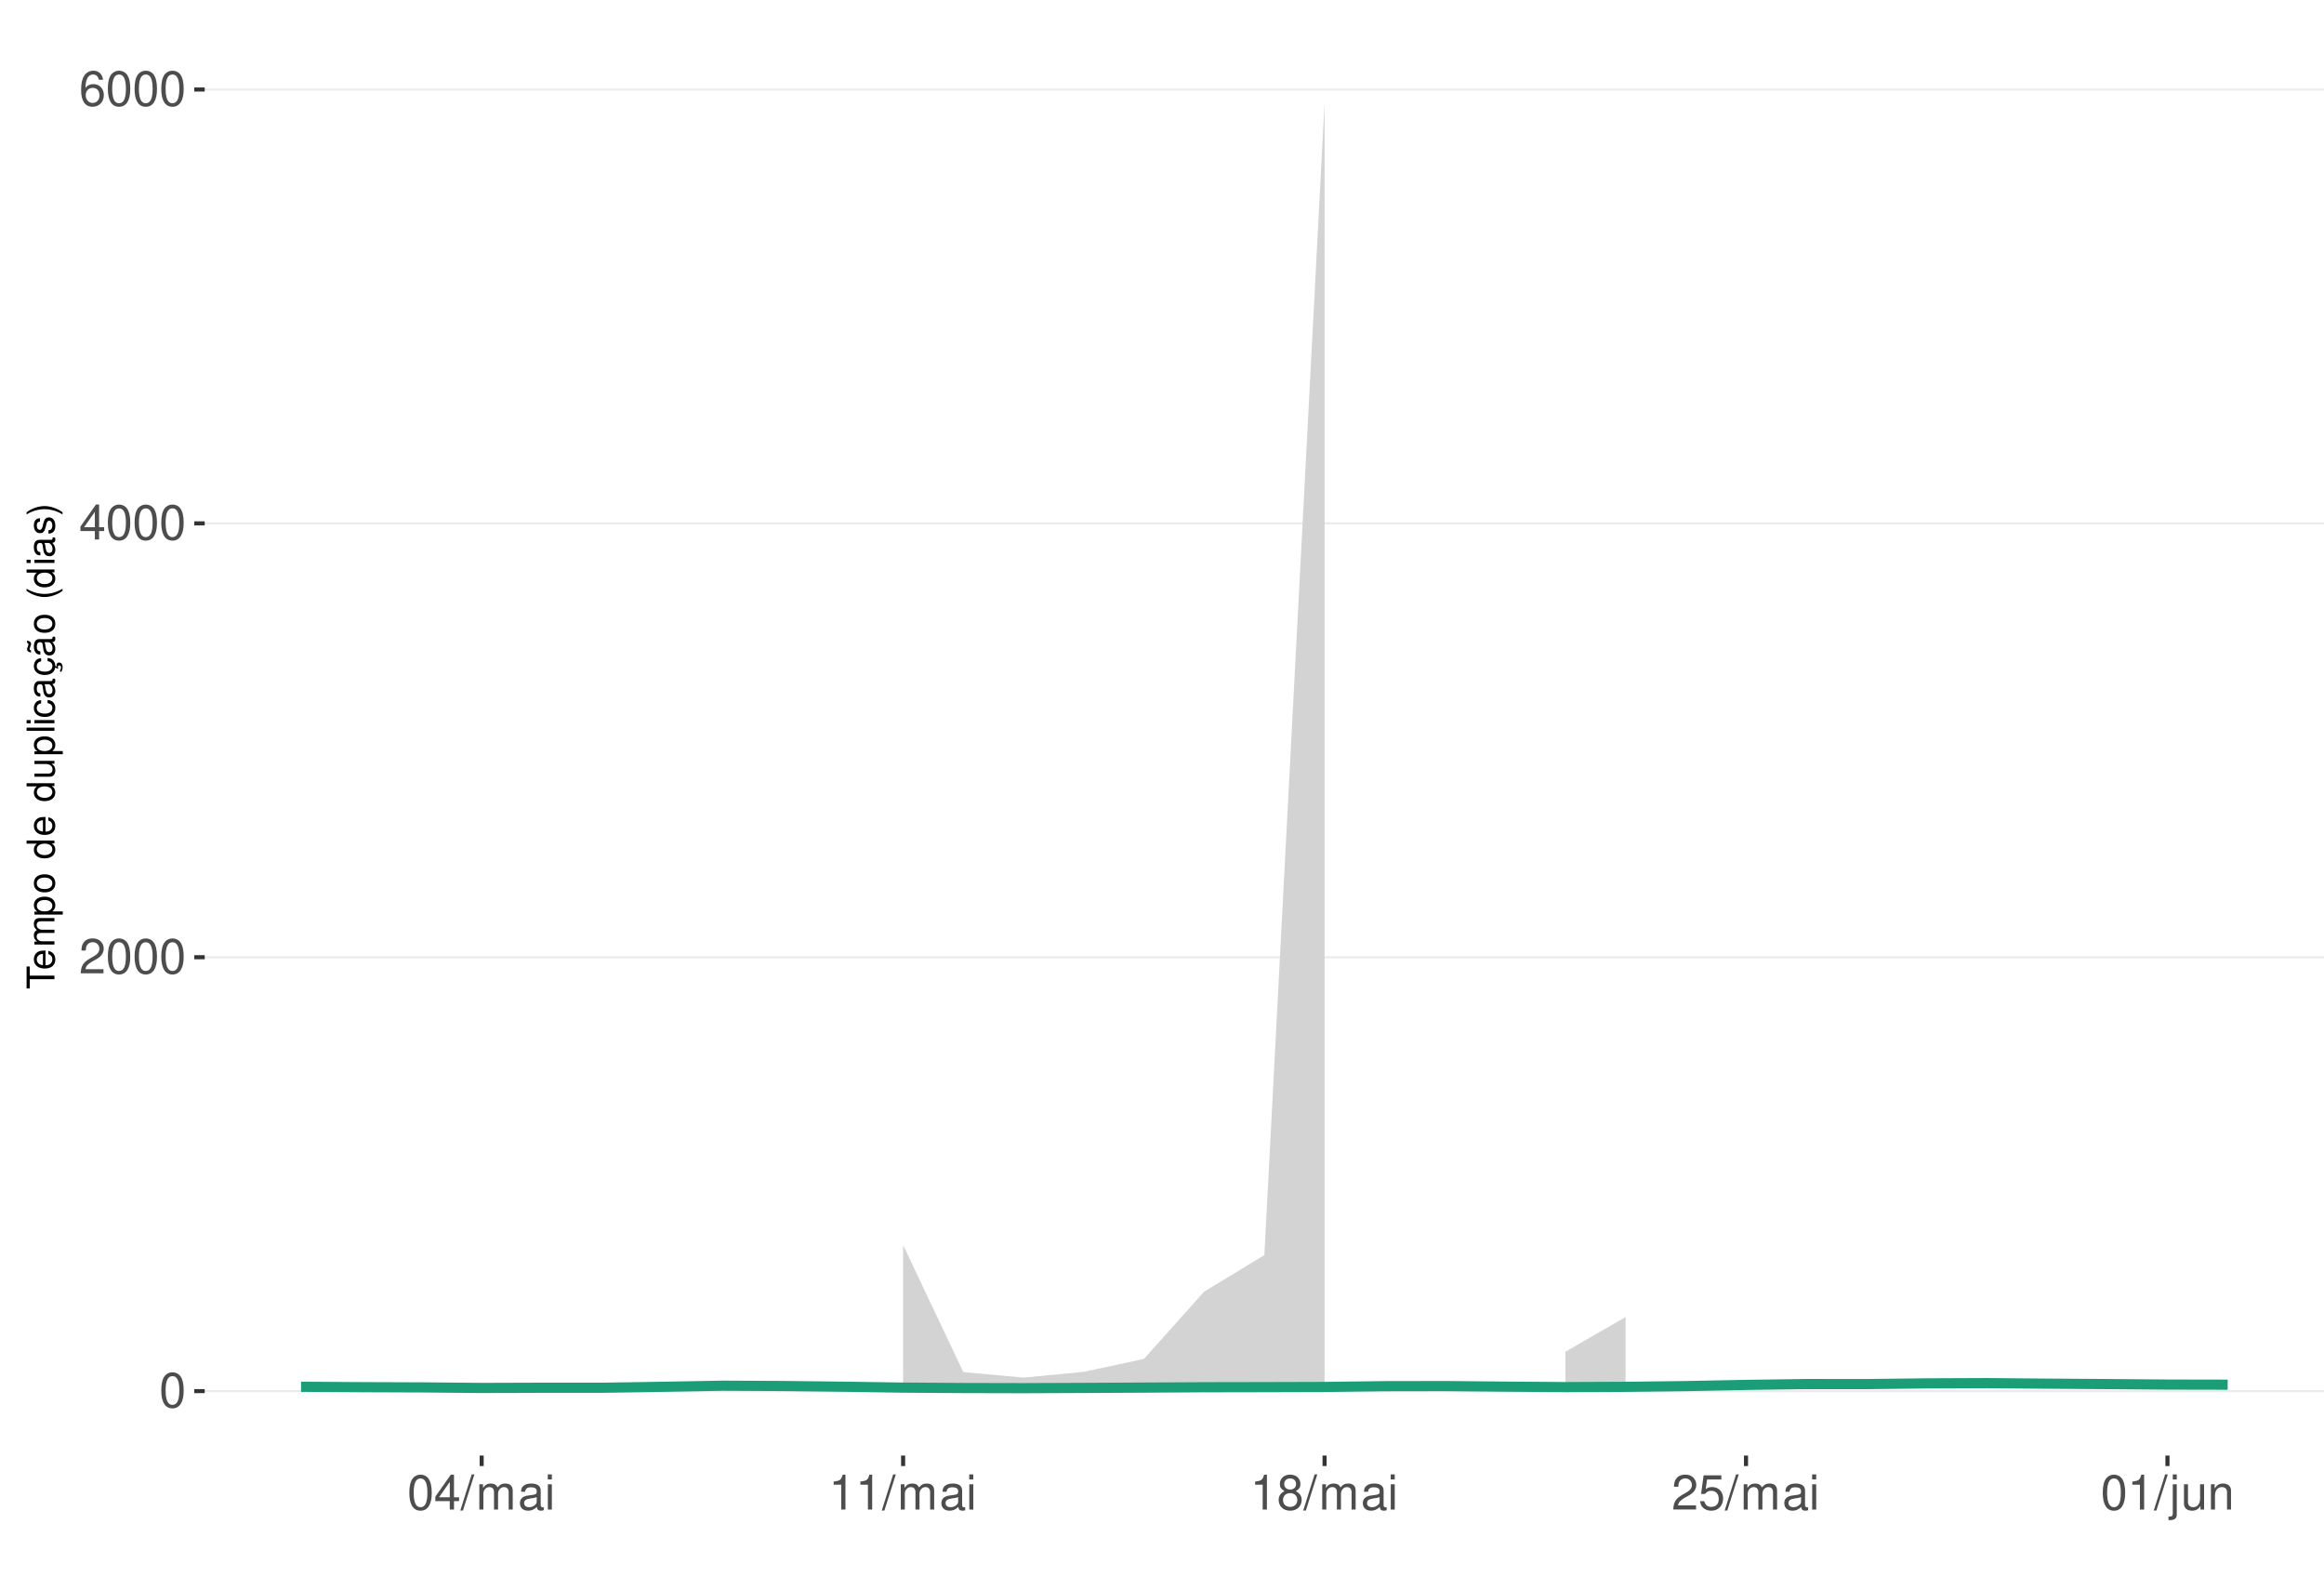
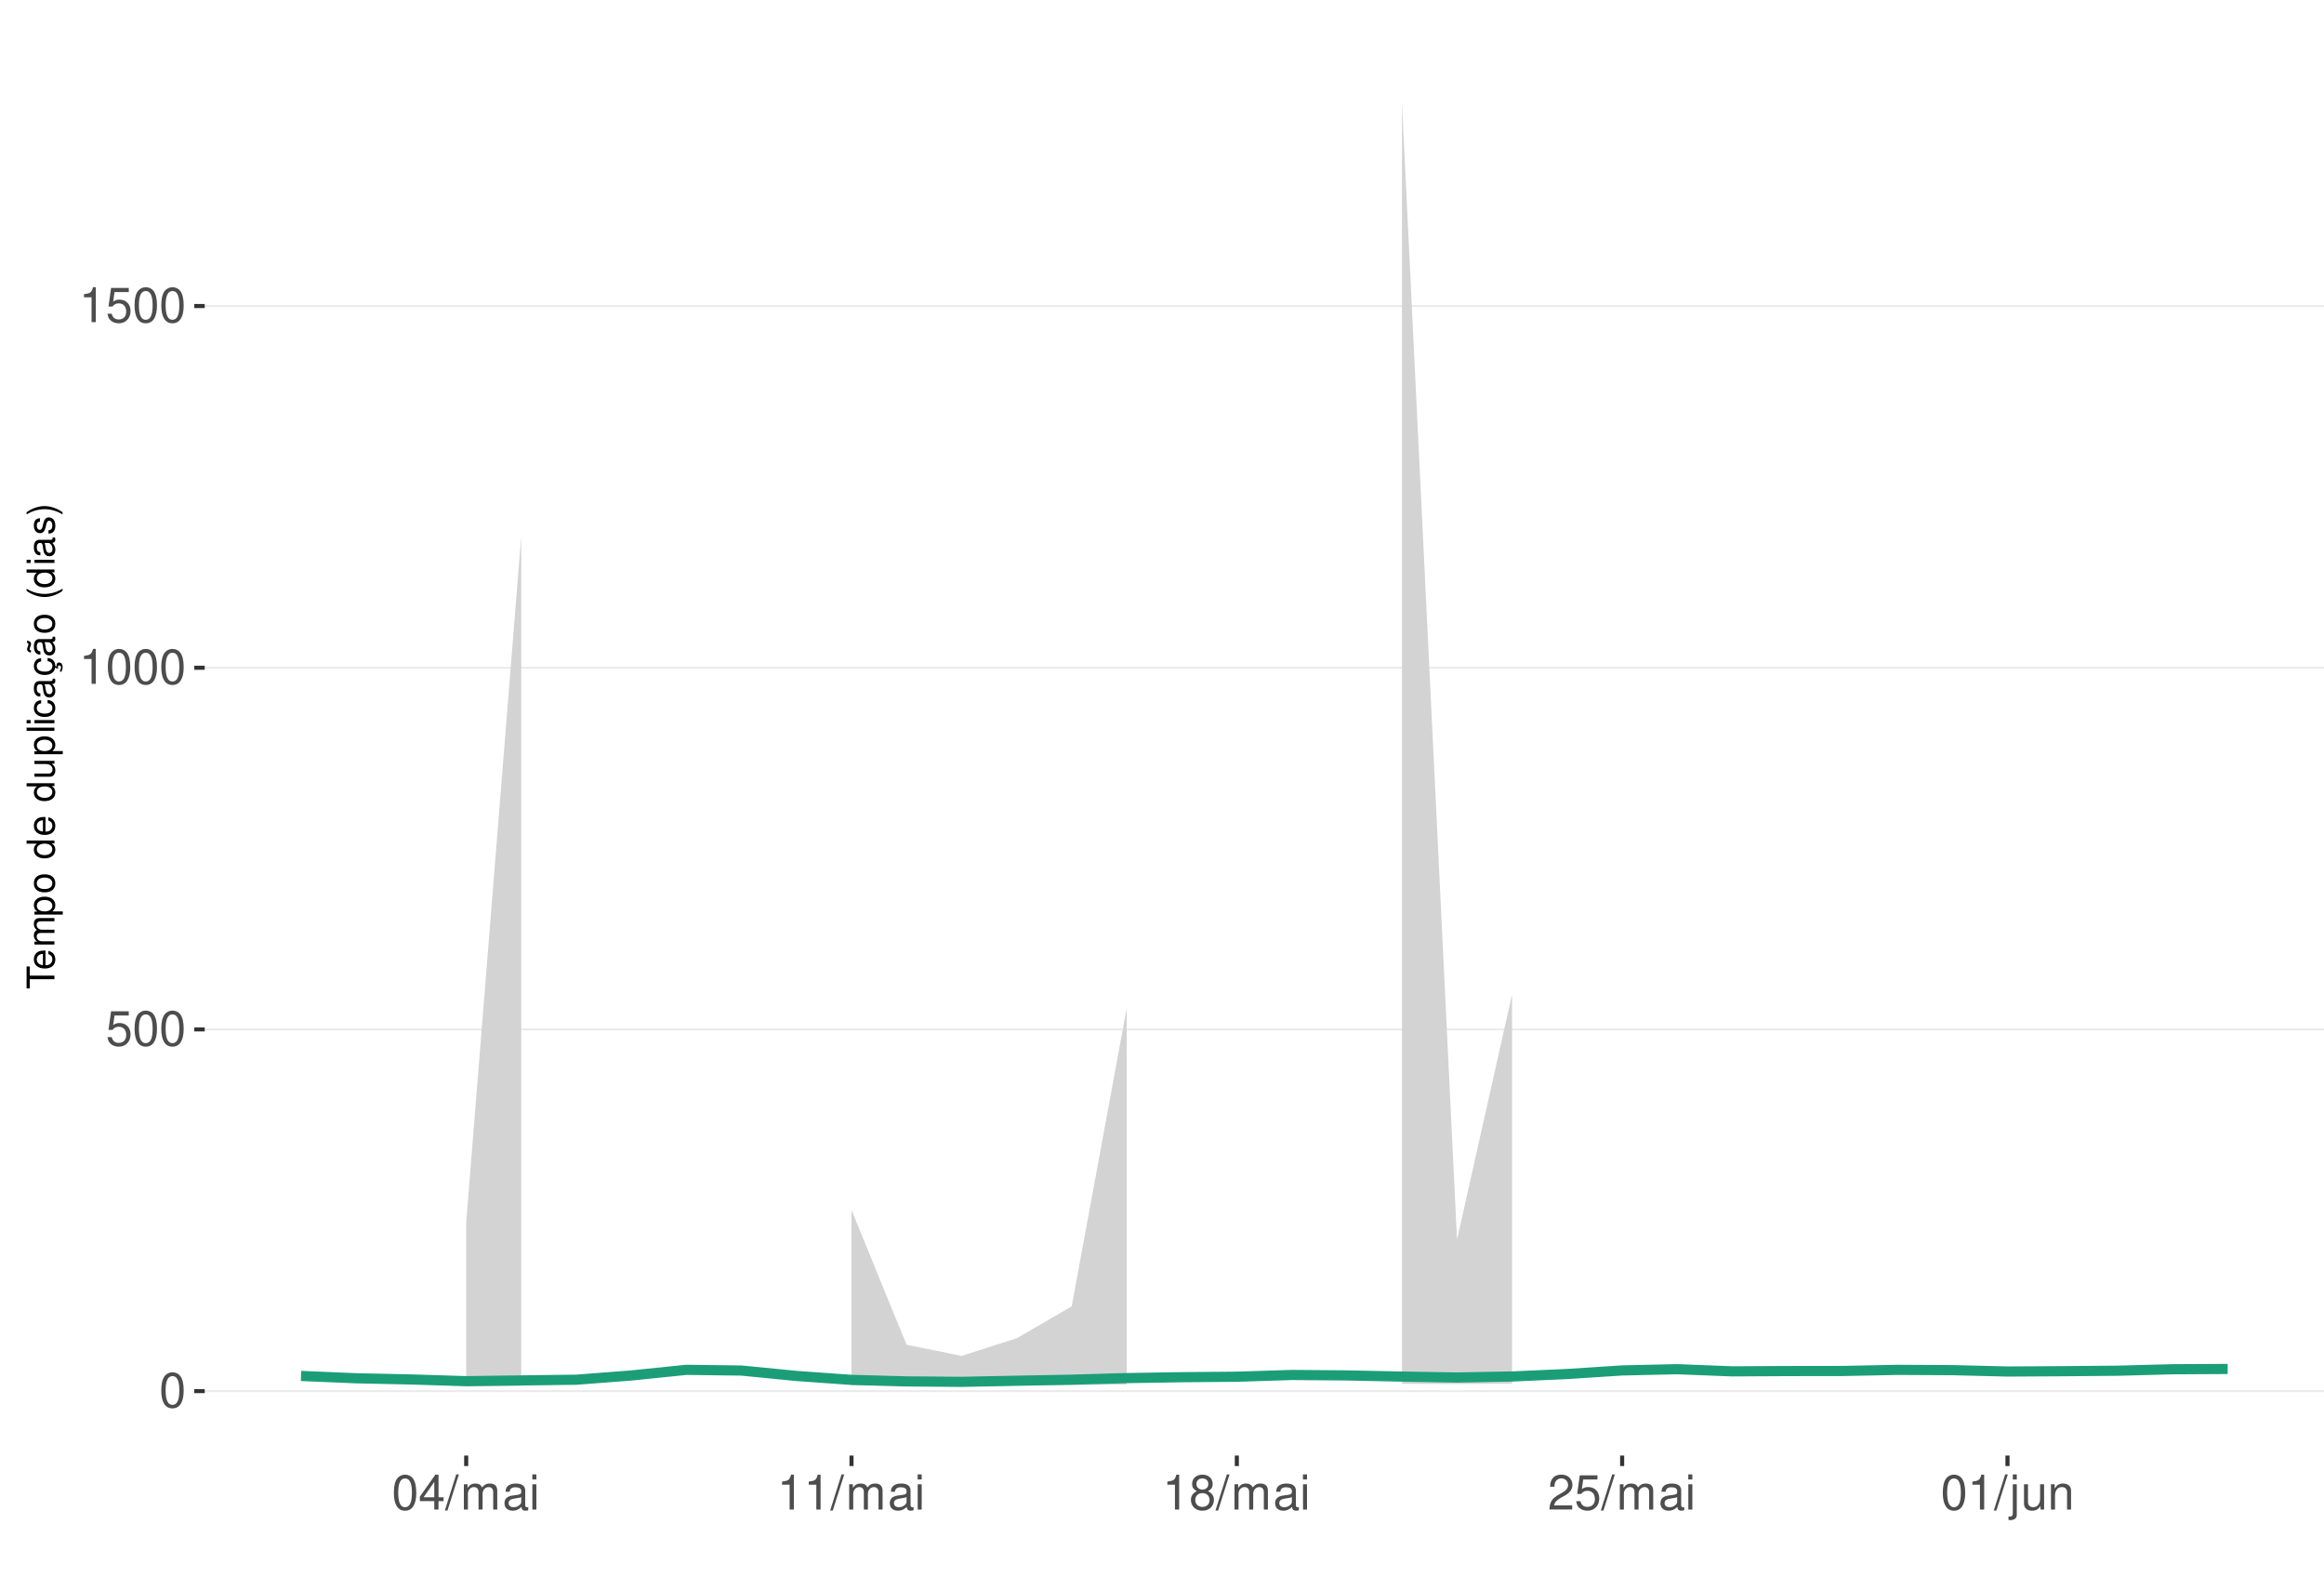
<svg xmlns="http://www.w3.org/2000/svg" xmlns:xlink="http://www.w3.org/1999/xlink" width="609pt" height="413pt" viewBox="0 0 609 413" version="1.1">
  <defs>
    <g>
      <symbol overflow="visible" id="glyph0-0">
        <path style="stroke:none;" d="" />
      </symbol>
      <symbol overflow="visible" id="glyph0-1">
        <path style="stroke:none;" d="M 3.484 -9.156 C 2.641 -9.156 1.891 -8.766 1.422 -8.156 C 0.828 -7.344 0.547 -6.125 0.547 -4.422 C 0.547 -1.344 1.562 0.297 3.484 0.297 C 5.375 0.297 6.422 -1.344 6.422 -4.359 C 6.422 -6.125 6.141 -7.312 5.547 -8.156 C 5.078 -8.781 4.328 -9.156 3.484 -9.156 Z M 3.484 -8.156 C 4.688 -8.156 5.281 -6.938 5.281 -4.453 C 5.281 -1.844 4.703 -0.625 3.453 -0.625 C 2.281 -0.625 1.688 -1.891 1.688 -4.422 C 1.688 -6.938 2.281 -8.156 3.484 -8.156 Z M 3.484 -8.156 " />
      </symbol>
      <symbol overflow="visible" id="glyph0-2">
-         <path style="stroke:none;" d="M 6.406 -1.094 L 1.688 -1.094 C 1.797 -1.859 2.203 -2.344 3.297 -3.016 L 4.562 -3.719 C 5.828 -4.422 6.469 -5.359 6.469 -6.484 C 6.469 -7.234 6.156 -7.953 5.625 -8.438 C 5.094 -8.922 4.438 -9.156 3.594 -9.156 C 2.453 -9.156 1.609 -8.75 1.109 -7.953 C 0.797 -7.484 0.656 -6.906 0.625 -5.984 L 1.75 -5.984 C 1.781 -6.609 1.859 -6.969 2.016 -7.281 C 2.297 -7.828 2.891 -8.172 3.562 -8.172 C 4.562 -8.172 5.328 -7.438 5.328 -6.453 C 5.328 -5.719 4.906 -5.094 4.109 -4.625 L 2.953 -3.953 C 1.078 -2.875 0.531 -2.016 0.438 -0.016 L 6.406 -0.016 Z M 6.406 -1.094 " />
+         <path style="stroke:none;" d="M 6.031 -8.969 L 1.391 -8.969 L 0.719 -4.094 L 1.75 -4.094 C 2.266 -4.703 2.703 -4.922 3.406 -4.922 C 4.609 -4.922 5.359 -4.094 5.359 -2.766 C 5.359 -1.484 4.609 -0.703 3.391 -0.703 C 2.422 -0.703 1.828 -1.188 1.562 -2.203 L 0.438 -2.203 C 0.594 -1.469 0.719 -1.109 0.984 -0.781 C 1.5 -0.094 2.406 0.297 3.422 0.297 C 5.234 0.297 6.5 -1.031 6.5 -2.922 C 6.5 -4.703 5.312 -5.906 3.594 -5.906 C 2.969 -5.906 2.453 -5.75 1.938 -5.359 L 2.297 -7.875 L 6.031 -7.875 Z M 6.031 -8.969 " />
      </symbol>
      <symbol overflow="visible" id="glyph0-3">
+         <path style="stroke:none;" d="M 3.281 -6.516 L 3.281 0 L 4.391 0 L 4.391 -9.156 L 3.656 -9.156 C 3.266 -7.75 3.016 -7.562 1.297 -7.328 L 1.297 -6.516 Z M 3.281 -6.516 " />
+       </symbol>
+       <symbol overflow="visible" id="glyph0-4">
        <path style="stroke:none;" d="M 4.141 -2.219 L 4.141 0 L 5.25 0 L 5.25 -2.219 L 6.578 -2.219 L 6.578 -3.219 L 5.25 -3.219 L 5.25 -9.156 L 4.422 -9.156 L 0.359 -3.391 L 0.359 -2.219 Z M 4.141 -3.219 L 1.328 -3.219 L 4.141 -7.25 Z M 4.141 -3.219 " />
-       </symbol>
-       <symbol overflow="visible" id="glyph0-4">
-         <path style="stroke:none;" d="M 6.297 -6.766 C 6.094 -8.266 5.125 -9.156 3.766 -9.156 C 2.766 -9.156 1.891 -8.672 1.359 -7.844 C 0.781 -6.953 0.547 -5.828 0.547 -4.172 C 0.547 -2.625 0.766 -1.656 1.297 -0.844 C 1.781 -0.094 2.562 0.297 3.562 0.297 C 5.266 0.297 6.5 -0.984 6.5 -2.766 C 6.5 -4.453 5.359 -5.641 3.75 -5.641 C 2.859 -5.641 2.172 -5.312 1.688 -4.641 C 1.703 -6.906 2.406 -8.156 3.688 -8.156 C 4.469 -8.156 5.016 -7.656 5.188 -6.766 Z M 3.609 -4.656 C 4.688 -4.656 5.359 -3.891 5.359 -2.688 C 5.359 -1.531 4.594 -0.703 3.562 -0.703 C 2.531 -0.703 1.75 -1.562 1.75 -2.734 C 1.75 -3.875 2.5 -4.656 3.609 -4.656 Z M 3.609 -4.656 " />
      </symbol>
      <symbol overflow="visible" id="glyph0-5">
        <path style="stroke:none;" d="M 2.891 -9.219 L -0.094 0.25 L 0.594 0.25 L 3.594 -9.219 Z M 2.891 -9.219 " />
      </symbol>
      <symbol overflow="visible" id="glyph0-6">
        <path style="stroke:none;" d="M 0.891 -6.625 L 0.891 0 L 1.953 0 L 1.953 -4.156 C 1.953 -5.125 2.641 -5.891 3.5 -5.891 C 4.297 -5.891 4.734 -5.422 4.734 -4.562 L 4.734 0 L 5.797 0 L 5.797 -4.156 C 5.797 -5.125 6.5 -5.891 7.359 -5.891 C 8.125 -5.891 8.578 -5.406 8.578 -4.562 L 8.578 0 L 9.641 0 L 9.641 -4.969 C 9.641 -6.156 8.953 -6.828 7.719 -6.828 C 6.828 -6.828 6.297 -6.562 5.688 -5.812 C 5.297 -6.516 4.766 -6.828 3.891 -6.828 C 3.016 -6.828 2.422 -6.5 1.859 -5.688 L 1.859 -6.625 Z M 0.891 -6.625 " />
      </symbol>
      <symbol overflow="visible" id="glyph0-7">
        <path style="stroke:none;" d="M 6.766 -0.625 C 6.656 -0.594 6.609 -0.594 6.547 -0.594 C 6.172 -0.594 5.969 -0.781 5.969 -1.109 L 5.969 -5.016 C 5.969 -6.188 5.109 -6.828 3.484 -6.828 C 2.5 -6.828 1.734 -6.547 1.281 -6.047 C 0.969 -5.703 0.844 -5.328 0.828 -4.672 L 1.891 -4.672 C 1.969 -5.484 2.453 -5.844 3.438 -5.844 C 4.406 -5.844 4.922 -5.5 4.922 -4.859 L 4.922 -4.578 C 4.906 -4.125 4.688 -3.969 3.828 -3.844 C 2.328 -3.656 2.094 -3.609 1.703 -3.438 C 0.922 -3.109 0.531 -2.531 0.531 -1.672 C 0.531 -0.469 1.359 0.297 2.703 0.297 C 3.547 0.297 4.219 0 4.969 -0.688 C 5.031 0 5.359 0.297 6.047 0.297 C 6.281 0.297 6.422 0.266 6.766 0.172 Z M 4.922 -2.094 C 4.922 -1.734 4.828 -1.516 4.5 -1.234 C 4.078 -0.828 3.562 -0.625 2.938 -0.625 C 2.109 -0.625 1.625 -1.031 1.625 -1.703 C 1.625 -2.391 2.094 -2.75 3.234 -2.906 C 4.359 -3.062 4.562 -3.109 4.922 -3.281 Z M 4.922 -2.094 " />
      </symbol>
      <symbol overflow="visible" id="glyph0-8">
        <path style="stroke:none;" d="M 1.891 -6.625 L 0.844 -6.625 L 0.844 0 L 1.891 0 Z M 1.891 -9.219 L 0.828 -9.219 L 0.828 -7.891 L 1.891 -7.891 Z M 1.891 -9.219 " />
      </symbol>
      <symbol overflow="visible" id="glyph0-9">
-         <path style="stroke:none;" d="M 3.281 -6.516 L 3.281 0 L 4.391 0 L 4.391 -9.156 L 3.656 -9.156 C 3.266 -7.75 3.016 -7.562 1.297 -7.328 L 1.297 -6.516 Z M 3.281 -6.516 " />
+         <path style="stroke:none;" d="M 4.953 -4.828 C 5.891 -5.391 6.172 -5.844 6.172 -6.703 C 6.172 -8.156 5.078 -9.156 3.484 -9.156 C 1.891 -9.156 0.781 -8.156 0.781 -6.719 C 0.781 -5.844 1.078 -5.406 2 -4.828 C 0.969 -4.297 0.469 -3.562 0.469 -2.547 C 0.469 -0.875 1.703 0.297 3.484 0.297 C 5.25 0.297 6.5 -0.875 6.5 -2.547 C 6.5 -3.562 5.984 -4.297 4.953 -4.828 Z M 3.484 -8.156 C 4.422 -8.156 5.031 -7.594 5.031 -6.688 C 5.031 -5.828 4.422 -5.25 3.484 -5.25 C 2.531 -5.25 1.922 -5.828 1.922 -6.703 C 1.922 -7.594 2.531 -8.156 3.484 -8.156 Z M 3.484 -4.312 C 4.594 -4.312 5.359 -3.578 5.359 -2.516 C 5.359 -1.422 4.609 -0.703 3.453 -0.703 C 2.359 -0.703 1.609 -1.438 1.609 -2.5 C 1.609 -3.594 2.359 -4.312 3.484 -4.312 Z M 3.484 -4.312 " />
      </symbol>
      <symbol overflow="visible" id="glyph0-10">
-         <path style="stroke:none;" d="M 4.953 -4.828 C 5.891 -5.391 6.172 -5.844 6.172 -6.703 C 6.172 -8.156 5.078 -9.156 3.484 -9.156 C 1.891 -9.156 0.781 -8.156 0.781 -6.719 C 0.781 -5.844 1.078 -5.406 2 -4.828 C 0.969 -4.297 0.469 -3.562 0.469 -2.547 C 0.469 -0.875 1.703 0.297 3.484 0.297 C 5.25 0.297 6.5 -0.875 6.5 -2.547 C 6.5 -3.562 5.984 -4.297 4.953 -4.828 Z M 3.484 -8.156 C 4.422 -8.156 5.031 -7.594 5.031 -6.688 C 5.031 -5.828 4.422 -5.25 3.484 -5.25 C 2.531 -5.25 1.922 -5.828 1.922 -6.703 C 1.922 -7.594 2.531 -8.156 3.484 -8.156 Z M 3.484 -4.312 C 4.594 -4.312 5.359 -3.578 5.359 -2.516 C 5.359 -1.422 4.609 -0.703 3.453 -0.703 C 2.359 -0.703 1.609 -1.438 1.609 -2.5 C 1.609 -3.594 2.359 -4.312 3.484 -4.312 Z M 3.484 -4.312 " />
+         <path style="stroke:none;" d="M 6.406 -1.094 L 1.688 -1.094 C 1.797 -1.859 2.203 -2.344 3.297 -3.016 L 4.562 -3.719 C 5.828 -4.422 6.469 -5.359 6.469 -6.484 C 6.469 -7.234 6.156 -7.953 5.625 -8.438 C 5.094 -8.922 4.438 -9.156 3.594 -9.156 C 2.453 -9.156 1.609 -8.75 1.109 -7.953 C 0.797 -7.484 0.656 -6.906 0.625 -5.984 L 1.75 -5.984 C 1.781 -6.609 1.859 -6.969 2.016 -7.281 C 2.297 -7.828 2.891 -8.172 3.562 -8.172 C 4.562 -8.172 5.328 -7.438 5.328 -6.453 C 5.328 -5.719 4.906 -5.094 4.109 -4.625 L 2.953 -3.953 C 1.078 -2.875 0.531 -2.016 0.438 -0.016 L 6.406 -0.016 Z M 6.406 -1.094 " />
      </symbol>
      <symbol overflow="visible" id="glyph0-11">
-         <path style="stroke:none;" d="M 6.031 -8.969 L 1.391 -8.969 L 0.719 -4.094 L 1.75 -4.094 C 2.266 -4.703 2.703 -4.922 3.406 -4.922 C 4.609 -4.922 5.359 -4.094 5.359 -2.766 C 5.359 -1.484 4.609 -0.703 3.391 -0.703 C 2.422 -0.703 1.828 -1.188 1.562 -2.203 L 0.438 -2.203 C 0.594 -1.469 0.719 -1.109 0.984 -0.781 C 1.5 -0.094 2.406 0.297 3.422 0.297 C 5.234 0.297 6.5 -1.031 6.5 -2.922 C 6.5 -4.703 5.312 -5.906 3.594 -5.906 C 2.969 -5.906 2.453 -5.75 1.938 -5.359 L 2.297 -7.875 L 6.031 -7.875 Z M 6.031 -8.969 " />
+         <path style="stroke:none;" d="M 0.891 -6.625 L 0.891 0.969 C 0.891 1.625 0.688 1.828 0.031 1.828 C -0.047 1.828 -0.094 1.828 -0.234 1.828 L -0.234 2.719 C -0.094 2.75 -0.031 2.766 0.125 2.766 C 1.312 2.766 1.938 2.297 1.938 1.375 L 1.938 -6.625 Z M 1.938 -9.219 L 0.891 -9.219 L 0.891 -7.891 L 1.938 -7.891 Z M 1.938 -9.219 " />
      </symbol>
      <symbol overflow="visible" id="glyph0-12">
-         <path style="stroke:none;" d="M 0.891 -6.625 L 0.891 0.969 C 0.891 1.625 0.688 1.828 0.031 1.828 C -0.047 1.828 -0.094 1.828 -0.234 1.828 L -0.234 2.719 C -0.094 2.75 -0.031 2.766 0.125 2.766 C 1.312 2.766 1.938 2.297 1.938 1.375 L 1.938 -6.625 Z M 1.938 -9.219 L 0.891 -9.219 L 0.891 -7.891 L 1.938 -7.891 Z M 1.938 -9.219 " />
+         <path style="stroke:none;" d="M 6.094 0 L 6.094 -6.625 L 5.047 -6.625 L 5.047 -2.875 C 5.047 -1.516 4.344 -0.625 3.234 -0.625 C 2.406 -0.625 1.875 -1.141 1.875 -1.938 L 1.875 -6.625 L 0.828 -6.625 L 0.828 -1.516 C 0.828 -0.422 1.641 0.297 2.938 0.297 C 3.906 0.297 4.531 -0.047 5.156 -0.922 L 5.156 0 Z M 6.094 0 " />
      </symbol>
      <symbol overflow="visible" id="glyph0-13">
-         <path style="stroke:none;" d="M 6.094 0 L 6.094 -6.625 L 5.047 -6.625 L 5.047 -2.875 C 5.047 -1.516 4.344 -0.625 3.234 -0.625 C 2.406 -0.625 1.875 -1.141 1.875 -1.938 L 1.875 -6.625 L 0.828 -6.625 L 0.828 -1.516 C 0.828 -0.422 1.641 0.297 2.938 0.297 C 3.906 0.297 4.531 -0.047 5.156 -0.922 L 5.156 0 Z M 6.094 0 " />
-       </symbol>
-       <symbol overflow="visible" id="glyph0-14">
        <path style="stroke:none;" d="M 0.891 -6.625 L 0.891 0 L 1.953 0 L 1.953 -3.656 C 1.953 -5.016 2.656 -5.891 3.75 -5.891 C 4.578 -5.891 5.109 -5.391 5.109 -4.594 L 5.109 0 L 6.156 0 L 6.156 -5.016 C 6.156 -6.109 5.344 -6.828 4.062 -6.828 C 3.078 -6.828 2.438 -6.438 1.859 -5.516 L 1.859 -6.625 Z M 0.891 -6.625 " />
      </symbol>
      <symbol overflow="visible" id="glyph1-0">
        <path style="stroke:none;" d="" />
      </symbol>
      <symbol overflow="visible" id="glyph1-1">
        <path style="stroke:none;" d="M -6.469 -3.547 L -6.469 -5.938 L -7.297 -5.938 L -7.297 -0.203 L -6.469 -0.203 L -6.469 -2.609 L 0 -2.609 L 0 -3.547 Z M -6.469 -3.547 " />
      </symbol>
      <symbol overflow="visible" id="glyph1-2">
        <path style="stroke:none;" d="M -2.344 -5.125 C -3.141 -5.125 -3.625 -5.062 -4.016 -4.922 C -4.875 -4.578 -5.391 -3.781 -5.391 -2.797 C -5.391 -1.344 -4.281 -0.406 -2.547 -0.406 C -0.812 -0.406 0.234 -1.297 0.234 -2.781 C 0.234 -3.984 -0.453 -4.812 -1.594 -5.016 L -1.594 -4.188 C -0.906 -3.953 -0.547 -3.484 -0.547 -2.812 C -0.547 -2.281 -0.781 -1.828 -1.219 -1.547 C -1.516 -1.344 -1.812 -1.281 -2.344 -1.266 Z M -3.016 -1.297 C -3.984 -1.359 -4.625 -1.953 -4.625 -2.797 C -4.625 -3.641 -3.953 -4.234 -3.016 -4.234 Z M -3.016 -1.297 " />
      </symbol>
      <symbol overflow="visible" id="glyph1-3">
        <path style="stroke:none;" d="M -5.234 -0.703 L 0 -0.703 L 0 -1.547 L -3.297 -1.547 C -4.047 -1.547 -4.656 -2.094 -4.656 -2.766 C -4.656 -3.391 -4.281 -3.734 -3.609 -3.734 L 0 -3.734 L 0 -4.578 L -3.297 -4.578 C -4.047 -4.578 -4.656 -5.125 -4.656 -5.812 C -4.656 -6.422 -4.266 -6.781 -3.609 -6.781 L 0 -6.781 L 0 -7.625 L -3.938 -7.625 C -4.875 -7.625 -5.391 -7.078 -5.391 -6.094 C -5.391 -5.406 -5.188 -4.984 -4.594 -4.484 C -5.156 -4.188 -5.391 -3.766 -5.391 -3.078 C -5.391 -2.375 -5.125 -1.906 -4.5 -1.469 L -5.234 -1.469 Z M -5.234 -0.703 " />
      </symbol>
      <symbol overflow="visible" id="glyph1-4">
        <path style="stroke:none;" d="M 2.188 -0.547 L 2.188 -1.375 L -0.547 -1.375 C -0.016 -1.812 0.234 -2.312 0.234 -2.984 C 0.234 -4.344 -0.859 -5.234 -2.531 -5.234 C -4.297 -5.234 -5.391 -4.375 -5.391 -2.984 C -5.391 -2.266 -5.062 -1.703 -4.453 -1.312 L -5.234 -1.312 L -5.234 -0.547 Z M -4.609 -2.844 C -4.609 -3.766 -3.797 -4.359 -2.547 -4.359 C -1.359 -4.359 -0.547 -3.75 -0.547 -2.844 C -0.547 -1.953 -1.344 -1.375 -2.578 -1.375 C -3.812 -1.375 -4.609 -1.953 -4.609 -2.844 Z M -4.609 -2.844 " />
      </symbol>
      <symbol overflow="visible" id="glyph1-5">
        <path style="stroke:none;" d="M -5.391 -2.719 C -5.391 -1.234 -4.344 -0.359 -2.578 -0.359 C -0.812 -0.359 0.234 -1.234 0.234 -2.734 C 0.234 -4.203 -0.812 -5.094 -2.547 -5.094 C -4.359 -5.094 -5.391 -4.234 -5.391 -2.719 Z M -4.625 -2.734 C -4.625 -3.672 -3.844 -4.234 -2.547 -4.234 C -1.312 -4.234 -0.547 -3.656 -0.547 -2.734 C -0.547 -1.797 -1.312 -1.234 -2.578 -1.234 C -3.844 -1.234 -4.625 -1.797 -4.625 -2.734 Z M -4.625 -2.734 " />
      </symbol>
      <symbol overflow="visible" id="glyph1-6">
        <path style="stroke:none;" d="" />
      </symbol>
      <symbol overflow="visible" id="glyph1-7">
        <path style="stroke:none;" d="M -7.297 -4.953 L -7.297 -4.125 L -4.578 -4.125 C -5.109 -3.766 -5.391 -3.203 -5.391 -2.516 C -5.391 -1.156 -4.297 -0.266 -2.625 -0.266 C -0.859 -0.266 0.234 -1.125 0.234 -2.547 C 0.234 -3.266 -0.047 -3.766 -0.688 -4.203 L 0 -4.203 L 0 -4.953 Z M -4.609 -2.656 C -4.609 -3.547 -3.812 -4.125 -2.562 -4.125 C -1.344 -4.125 -0.547 -3.547 -0.547 -2.656 C -0.547 -1.734 -1.359 -1.125 -2.578 -1.125 C -3.797 -1.125 -4.609 -1.734 -4.609 -2.656 Z M -4.609 -2.656 " />
      </symbol>
      <symbol overflow="visible" id="glyph1-8">
        <path style="stroke:none;" d="M 0 -4.812 L -5.234 -4.812 L -5.234 -3.984 L -2.266 -3.984 C -1.203 -3.984 -0.5 -3.438 -0.5 -2.562 C -0.5 -1.906 -0.906 -1.484 -1.531 -1.484 L -5.234 -1.484 L -5.234 -0.656 L -1.203 -0.656 C -0.328 -0.656 0.234 -1.297 0.234 -2.312 C 0.234 -3.094 -0.047 -3.578 -0.734 -4.062 L 0 -4.062 Z M 0 -4.812 " />
      </symbol>
      <symbol overflow="visible" id="glyph1-9">
        <path style="stroke:none;" d="M -7.297 -1.516 L -7.297 -0.688 L 0 -0.688 L 0 -1.516 Z M -7.297 -1.516 " />
      </symbol>
      <symbol overflow="visible" id="glyph1-10">
        <path style="stroke:none;" d="M -5.234 -1.5 L -5.234 -0.672 L 0 -0.672 L 0 -1.5 Z M -7.297 -1.5 L -7.297 -0.656 L -6.234 -0.656 L -6.234 -1.5 Z M -7.297 -1.5 " />
      </symbol>
      <symbol overflow="visible" id="glyph1-11">
        <path style="stroke:none;" d="M -3.484 -4.703 C -3.984 -4.672 -4.312 -4.562 -4.609 -4.359 C -5.094 -4 -5.391 -3.375 -5.391 -2.641 C -5.391 -1.219 -4.266 -0.312 -2.531 -0.312 C -0.844 -0.312 0.234 -1.203 0.234 -2.625 C 0.234 -3.875 -0.516 -4.672 -1.797 -4.766 L -1.797 -3.938 C -0.953 -3.797 -0.547 -3.359 -0.547 -2.656 C -0.547 -1.734 -1.297 -1.188 -2.531 -1.188 C -3.844 -1.188 -4.625 -1.719 -4.625 -2.625 C -4.625 -3.328 -4.203 -3.766 -3.484 -3.875 Z M -3.484 -4.703 " />
      </symbol>
      <symbol overflow="visible" id="glyph1-12">
        <path style="stroke:none;" d="M -0.484 -5.344 C -0.469 -5.266 -0.469 -5.219 -0.469 -5.172 C -0.469 -4.875 -0.625 -4.719 -0.875 -4.719 L -3.953 -4.719 C -4.891 -4.719 -5.391 -4.047 -5.391 -2.75 C -5.391 -1.984 -5.172 -1.375 -4.781 -1.016 C -4.516 -0.766 -4.203 -0.672 -3.688 -0.656 L -3.688 -1.484 C -4.328 -1.562 -4.625 -1.938 -4.625 -2.719 C -4.625 -3.484 -4.344 -3.891 -3.844 -3.891 L -3.625 -3.891 C -3.266 -3.875 -3.125 -3.703 -3.047 -3.016 C -2.891 -1.844 -2.844 -1.656 -2.719 -1.344 C -2.453 -0.734 -2 -0.422 -1.312 -0.422 C -0.375 -0.422 0.234 -1.078 0.234 -2.141 C 0.234 -2.797 0 -3.328 -0.547 -3.922 C 0 -3.984 0.234 -4.234 0.234 -4.781 C 0.234 -4.953 0.203 -5.062 0.141 -5.344 Z M -1.656 -3.891 C -1.375 -3.891 -1.203 -3.812 -0.969 -3.562 C -0.656 -3.219 -0.5 -2.812 -0.5 -2.312 C -0.5 -1.672 -0.812 -1.297 -1.344 -1.297 C -1.891 -1.297 -2.172 -1.656 -2.297 -2.547 C -2.422 -3.438 -2.453 -3.609 -2.594 -3.891 Z M -1.656 -3.891 " />
      </symbol>
      <symbol overflow="visible" id="glyph1-13">
        <path style="stroke:none;" d="M 0.234 -2.641 C 0.234 -3.875 -0.547 -4.703 -1.797 -4.766 L -1.797 -3.938 C -0.953 -3.797 -0.531 -3.359 -0.531 -2.656 C -0.531 -1.734 -1.281 -1.188 -2.516 -1.188 C -3.844 -1.188 -4.625 -1.719 -4.625 -2.625 C -4.625 -3.328 -4.203 -3.766 -3.484 -3.875 L -3.484 -4.703 C -3.984 -4.672 -4.312 -4.562 -4.609 -4.359 C -5.094 -4 -5.391 -3.375 -5.391 -2.641 C -5.391 -1.219 -4.266 -0.312 -2.531 -0.312 C -1.469 -0.312 -0.625 -0.672 -0.156 -1.312 C 0.047 -1.594 0.125 -1.812 0.203 -2.25 L 0.922 -1.938 L 0.984 -2.062 C 0.938 -2.188 0.906 -2.25 0.906 -2.375 C 0.906 -2.656 1.047 -2.828 1.281 -2.828 C 1.547 -2.828 1.734 -2.594 1.734 -2.297 C 1.734 -2.031 1.672 -1.844 1.438 -1.406 L 1.406 -1.312 L 1.812 -1.094 C 2.078 -1.75 2.141 -1.953 2.141 -2.344 C 2.141 -3.109 1.781 -3.578 1.203 -3.578 C 0.781 -3.578 0.547 -3.297 0.547 -2.797 C 0.547 -2.703 0.547 -2.641 0.562 -2.516 Z M 0.234 -2.641 " />
      </symbol>
      <symbol overflow="visible" id="glyph1-14">
        <path style="stroke:none;" d="M -0.484 -5.344 C -0.469 -5.266 -0.469 -5.219 -0.469 -5.172 C -0.469 -4.875 -0.625 -4.719 -0.875 -4.719 L -3.953 -4.719 C -4.891 -4.719 -5.391 -4.047 -5.391 -2.75 C -5.391 -1.984 -5.172 -1.375 -4.781 -1.016 C -4.516 -0.766 -4.203 -0.672 -3.688 -0.656 L -3.688 -1.484 C -4.328 -1.562 -4.625 -1.938 -4.625 -2.719 C -4.625 -3.484 -4.344 -3.891 -3.844 -3.891 L -3.625 -3.891 C -3.266 -3.875 -3.125 -3.703 -3.047 -3.016 C -2.891 -1.844 -2.844 -1.656 -2.719 -1.344 C -2.453 -0.734 -2 -0.422 -1.312 -0.422 C -0.375 -0.422 0.234 -1.078 0.234 -2.141 C 0.234 -2.797 0 -3.328 -0.547 -3.922 C 0 -3.984 0.234 -4.234 0.234 -4.781 C 0.234 -4.953 0.203 -5.062 0.141 -5.344 Z M -1.656 -3.891 C -1.375 -3.891 -1.203 -3.812 -0.969 -3.562 C -0.656 -3.219 -0.5 -2.812 -0.5 -2.312 C -0.5 -1.672 -0.812 -1.297 -1.344 -1.297 C -1.891 -1.297 -2.172 -1.656 -2.297 -2.547 C -2.422 -3.438 -2.453 -3.609 -2.594 -3.891 Z M -7.172 -3.75 C -6.922 -3.672 -6.812 -3.547 -6.812 -3.375 C -6.812 -3.25 -6.875 -2.984 -6.984 -2.734 C -7.156 -2.312 -7.172 -2.25 -7.172 -2.047 C -7.172 -1.594 -6.797 -1.297 -6.141 -1.188 L -6.141 -1.766 C -6.375 -1.812 -6.5 -1.938 -6.5 -2.094 C -6.5 -2.203 -6.469 -2.344 -6.375 -2.578 C -6.156 -3.156 -6.125 -3.234 -6.125 -3.438 C -6.125 -3.922 -6.484 -4.219 -7.172 -4.312 Z M -7.172 -3.75 " />
      </symbol>
      <symbol overflow="visible" id="glyph1-15">
        <path style="stroke:none;" d="M -7.297 -2.359 C -5.984 -1.359 -4.156 -0.734 -2.594 -0.734 C -1.016 -0.734 0.812 -1.359 2.125 -2.359 L 2.125 -2.906 C 0.688 -2.031 -0.984 -1.547 -2.594 -1.547 C -4.188 -1.547 -5.875 -2.031 -7.297 -2.906 Z M -7.297 -2.359 " />
      </symbol>
      <symbol overflow="visible" id="glyph1-16">
        <path style="stroke:none;" d="M -3.781 -4.375 C -4.812 -4.375 -5.391 -3.688 -5.391 -2.484 C -5.391 -1.266 -4.766 -0.469 -3.797 -0.469 C -2.969 -0.469 -2.578 -0.891 -2.281 -2.125 L -2.094 -2.906 C -1.953 -3.484 -1.734 -3.719 -1.375 -3.719 C -0.875 -3.719 -0.547 -3.234 -0.547 -2.5 C -0.547 -2.047 -0.672 -1.672 -0.891 -1.453 C -1.047 -1.328 -1.188 -1.266 -1.562 -1.219 L -1.562 -0.344 C -0.344 -0.375 0.234 -1.062 0.234 -2.438 C 0.234 -3.75 -0.422 -4.594 -1.438 -4.594 C -2.203 -4.594 -2.641 -4.156 -2.891 -3.109 L -3.078 -2.312 C -3.234 -1.625 -3.453 -1.344 -3.828 -1.344 C -4.312 -1.344 -4.625 -1.766 -4.625 -2.453 C -4.625 -3.125 -4.328 -3.484 -3.781 -3.5 Z M -3.781 -4.375 " />
      </symbol>
      <symbol overflow="visible" id="glyph1-17">
        <path style="stroke:none;" d="M 2.125 -0.938 C 0.812 -1.938 -1.016 -2.562 -2.578 -2.562 C -4.156 -2.562 -5.984 -1.938 -7.297 -0.938 L -7.297 -0.375 C -5.859 -1.266 -4.188 -1.75 -2.578 -1.75 C -0.984 -1.75 0.703 -1.266 2.125 -0.375 Z M 2.125 -0.938 " />
      </symbol>
    </g>
    <clipPath id="clip1">
      <path d="M 53.645 9.961 L 609 9.961 L 609 381.328 L 53.645 381.328 Z M 53.645 9.961 " />
    </clipPath>
    <clipPath id="clip2">
      <path d="M 53.645 364 L 609 364 L 609 365 L 53.645 365 Z M 53.645 364 " />
    </clipPath>
    <clipPath id="clip3">
-       <path d="M 53.645 250 L 609 250 L 609 252 L 53.645 252 Z M 53.645 250 " />
+       <path d="M 53.645 269 L 609 269 L 609 270 L 53.645 270 Z M 53.645 269 " />
    </clipPath>
    <clipPath id="clip4">
-       <path d="M 53.645 136 L 609 136 L 609 138 L 53.645 138 Z M 53.645 136 " />
+       <path d="M 53.645 174 L 609 174 L 609 176 L 53.645 176 Z M 53.645 174 " />
    </clipPath>
    <clipPath id="clip5">
-       <path d="M 53.645 23 L 609 23 L 609 24 L 53.645 24 Z M 53.645 23 " />
+       <path d="M 53.645 79 L 609 79 L 609 81 L 53.645 81 Z M 53.645 79 " />
    </clipPath>
  </defs>
  <g id="surface89">
    <rect x="0" y="0" width="609" height="413" style="fill:rgb(100%,100%,100%);fill-opacity:1;stroke:none;" />
    <rect x="0" y="0" width="609" height="413" style="fill:rgb(100%,100%,100%);fill-opacity:1;stroke:none;" />
    <path style="fill:none;stroke-width:1.067;stroke-linecap:round;stroke-linejoin:round;stroke:rgb(100%,100%,100%);stroke-opacity:1;stroke-miterlimit:10;" d="M 0 413 L 609 413 L 609 0 L 0 0 Z M 0 413 " />
    <g clip-path="url(#clip1)" clip-rule="nonzero">
      <path style=" stroke:none;fill-rule:nonzero;fill:rgb(100%,100%,100%);fill-opacity:1;" d="M 53.645 381.328 L 609 381.328 L 609 9.961 L 53.645 9.961 Z M 53.645 381.328 " />
    </g>
    <g clip-path="url(#clip2)" clip-rule="nonzero">
      <path style="fill:none;stroke-width:0.533;stroke-linecap:butt;stroke-linejoin:round;stroke:rgb(92.157%,92.157%,92.157%);stroke-opacity:1;stroke-miterlimit:10;" d="M 53.645 364.449 L 609 364.449 " />
    </g>
    <g clip-path="url(#clip3)" clip-rule="nonzero">
-       <path style="fill:none;stroke-width:0.533;stroke-linecap:butt;stroke-linejoin:round;stroke:rgb(92.157%,92.157%,92.157%);stroke-opacity:1;stroke-miterlimit:10;" d="M 53.645 250.781 L 609 250.781 " />
+       <path style="fill:none;stroke-width:0.533;stroke-linecap:butt;stroke-linejoin:round;stroke:rgb(92.157%,92.157%,92.157%);stroke-opacity:1;stroke-miterlimit:10;" d="M 53.645 269.691 L 609 269.691 " />
    </g>
    <g clip-path="url(#clip4)" clip-rule="nonzero">
-       <path style="fill:none;stroke-width:0.533;stroke-linecap:butt;stroke-linejoin:round;stroke:rgb(92.157%,92.157%,92.157%);stroke-opacity:1;stroke-miterlimit:10;" d="M 53.645 137.117 L 609 137.117 " />
+       <path style="fill:none;stroke-width:0.533;stroke-linecap:butt;stroke-linejoin:round;stroke:rgb(92.157%,92.157%,92.157%);stroke-opacity:1;stroke-miterlimit:10;" d="M 53.645 174.938 L 609 174.938 " />
    </g>
    <g clip-path="url(#clip5)" clip-rule="nonzero">
-       <path style="fill:none;stroke-width:0.533;stroke-linecap:butt;stroke-linejoin:round;stroke:rgb(92.157%,92.157%,92.157%);stroke-opacity:1;stroke-miterlimit:10;" d="M 53.645 23.453 L 609 23.453 " />
-     </g>
-     <path style=" stroke:none;fill-rule:nonzero;fill:rgb(82.745%,82.745%,82.745%);fill-opacity:1;" d="M 236.66 326.176 L 252.438 359.457 L 268.215 360.91 L 283.992 359.395 L 299.77 356.008 L 315.547 338.383 L 331.324 328.812 L 347.102 26.844 L 347.102 363.902 L 315.547 363.934 L 299.77 363.961 L 283.992 363.992 L 268.215 364.016 L 252.438 364.012 L 236.66 363.984 Z M 236.66 326.176 " />
-     <path style=" stroke:none;fill-rule:nonzero;fill:rgb(82.745%,82.745%,82.745%);fill-opacity:1;" d="M 410.207 354.133 L 425.984 345.035 L 425.984 363.871 L 410.207 363.895 Z M 410.207 354.133 " />
-     <path style="fill:none;stroke-width:2.667;stroke-linecap:butt;stroke-linejoin:round;stroke:rgb(10.588%,61.961%,46.667%);stroke-opacity:1;stroke-miterlimit:10;" d="M 78.887 363.312 L 94.664 363.414 L 110.441 363.473 L 126.219 363.617 L 141.996 363.566 L 157.773 363.566 L 173.551 363.324 L 189.328 363.031 L 205.105 363.109 L 220.883 363.293 L 236.66 363.531 L 252.438 363.641 L 268.215 363.676 L 283.992 363.609 L 299.77 363.527 L 315.547 363.434 L 331.324 363.406 L 347.102 363.359 L 362.875 363.152 L 378.652 363.125 L 394.43 363.277 L 410.207 363.398 L 425.984 363.328 L 441.762 363.133 L 457.539 362.82 L 473.316 362.598 L 489.094 362.605 L 504.871 362.418 L 520.648 362.352 L 536.426 362.492 L 552.203 362.602 L 567.98 362.734 L 583.758 362.766 " />
+       <path style="fill:none;stroke-width:0.533;stroke-linecap:butt;stroke-linejoin:round;stroke:rgb(92.157%,92.157%,92.157%);stroke-opacity:1;stroke-miterlimit:10;" d="M 53.645 80.18 L 609 80.18 " />
+     </g>
+     <path style=" stroke:none;fill-rule:nonzero;fill:rgb(82.745%,82.745%,82.745%);fill-opacity:1;" d="M 122.164 320.258 L 136.586 140.488 L 136.586 363.043 L 122.164 363.109 Z M 122.164 320.258 " />
+     <path style=" stroke:none;fill-rule:nonzero;fill:rgb(82.745%,82.745%,82.745%);fill-opacity:1;" d="M 223.137 317.012 L 237.562 352.297 L 251.984 355.215 L 266.41 350.598 L 280.836 342.254 L 295.262 264.055 L 295.262 362.715 L 280.836 362.844 L 266.41 362.945 L 251.984 363.051 L 237.562 363.031 L 223.137 362.93 Z M 223.137 317.012 " />
+     <path style=" stroke:none;fill-rule:nonzero;fill:rgb(82.745%,82.745%,82.745%);fill-opacity:1;" d="M 367.383 26.844 L 381.809 324.762 L 396.234 260.492 L 396.234 362.496 L 381.809 362.582 L 367.383 362.535 Z M 367.383 26.844 " />
+     <path style="fill:none;stroke-width:2.667;stroke-linecap:butt;stroke-linejoin:round;stroke:rgb(10.588%,61.961%,46.667%);stroke-opacity:1;stroke-miterlimit:10;" d="M 78.887 360.477 L 93.312 361.082 L 107.738 361.391 L 122.164 361.844 L 136.586 361.648 L 151.012 361.461 L 165.438 360.352 L 179.863 358.871 L 194.285 359.059 L 208.711 360.477 L 223.137 361.504 L 237.562 361.906 L 251.984 362.02 L 266.41 361.73 L 280.836 361.457 L 295.262 361.035 L 309.684 360.801 L 324.109 360.676 L 338.535 360.219 L 352.961 360.336 L 367.383 360.641 L 381.809 360.883 L 396.234 360.613 L 410.66 359.969 L 425.082 359.031 L 439.508 358.707 L 453.934 359.27 L 468.359 359.191 L 482.781 359.172 L 497.207 358.879 L 511.633 358.953 L 526.059 359.312 L 540.48 359.23 L 554.906 359.102 L 569.332 358.719 L 583.758 358.641 " />
    <g style="fill:rgb(30.196%,30.196%,30.196%);fill-opacity:1;">
      <use xlink:href="#glyph0-1" x="41.715" y="368.671" />
    </g>
    <g style="fill:rgb(30.196%,30.196%,30.196%);fill-opacity:1;">
-       <use xlink:href="#glyph0-2" x="20.715" y="255.003" />
-       <use xlink:href="#glyph0-1" x="27.715" y="255.003" />
-       <use xlink:href="#glyph0-1" x="34.715" y="255.003" />
-       <use xlink:href="#glyph0-1" x="41.715" y="255.003" />
-     </g>
-     <g style="fill:rgb(30.196%,30.196%,30.196%);fill-opacity:1;">
-       <use xlink:href="#glyph0-3" x="20.715" y="141.339" />
-       <use xlink:href="#glyph0-1" x="27.715" y="141.339" />
-       <use xlink:href="#glyph0-1" x="34.715" y="141.339" />
-       <use xlink:href="#glyph0-1" x="41.715" y="141.339" />
-     </g>
-     <g style="fill:rgb(30.196%,30.196%,30.196%);fill-opacity:1;">
-       <use xlink:href="#glyph0-4" x="20.715" y="27.675" />
-       <use xlink:href="#glyph0-1" x="27.715" y="27.675" />
-       <use xlink:href="#glyph0-1" x="34.715" y="27.675" />
-       <use xlink:href="#glyph0-1" x="41.715" y="27.675" />
+       <use xlink:href="#glyph0-2" x="27.715" y="273.913" />
+       <use xlink:href="#glyph0-1" x="34.715" y="273.913" />
+       <use xlink:href="#glyph0-1" x="41.715" y="273.913" />
+     </g>
+     <g style="fill:rgb(30.196%,30.196%,30.196%);fill-opacity:1;">
+       <use xlink:href="#glyph0-3" x="20.715" y="179.159" />
+       <use xlink:href="#glyph0-1" x="27.715" y="179.159" />
+       <use xlink:href="#glyph0-1" x="34.715" y="179.159" />
+       <use xlink:href="#glyph0-1" x="41.715" y="179.159" />
+     </g>
+     <g style="fill:rgb(30.196%,30.196%,30.196%);fill-opacity:1;">
+       <use xlink:href="#glyph0-3" x="20.715" y="84.401" />
+       <use xlink:href="#glyph0-2" x="27.715" y="84.401" />
+       <use xlink:href="#glyph0-1" x="34.715" y="84.401" />
+       <use xlink:href="#glyph0-1" x="41.715" y="84.401" />
    </g>
    <path style="fill:none;stroke-width:1.067;stroke-linecap:butt;stroke-linejoin:round;stroke:rgb(20%,20%,20%);stroke-opacity:1;stroke-miterlimit:10;" d="M 50.906 364.449 L 53.645 364.449 " />
-     <path style="fill:none;stroke-width:1.067;stroke-linecap:butt;stroke-linejoin:round;stroke:rgb(20%,20%,20%);stroke-opacity:1;stroke-miterlimit:10;" d="M 50.906 250.781 L 53.645 250.781 " />
-     <path style="fill:none;stroke-width:1.067;stroke-linecap:butt;stroke-linejoin:round;stroke:rgb(20%,20%,20%);stroke-opacity:1;stroke-miterlimit:10;" d="M 50.906 137.117 L 53.645 137.117 " />
-     <path style="fill:none;stroke-width:1.067;stroke-linecap:butt;stroke-linejoin:round;stroke:rgb(20%,20%,20%);stroke-opacity:1;stroke-miterlimit:10;" d="M 50.906 23.453 L 53.645 23.453 " />
-     <path style="fill:none;stroke-width:1.067;stroke-linecap:butt;stroke-linejoin:round;stroke:rgb(20%,20%,20%);stroke-opacity:1;stroke-miterlimit:10;" d="M 126.219 384.07 L 126.219 381.328 " />
-     <path style="fill:none;stroke-width:1.067;stroke-linecap:butt;stroke-linejoin:round;stroke:rgb(20%,20%,20%);stroke-opacity:1;stroke-miterlimit:10;" d="M 236.66 384.07 L 236.66 381.328 " />
-     <path style="fill:none;stroke-width:1.067;stroke-linecap:butt;stroke-linejoin:round;stroke:rgb(20%,20%,20%);stroke-opacity:1;stroke-miterlimit:10;" d="M 347.102 384.07 L 347.102 381.328 " />
-     <path style="fill:none;stroke-width:1.067;stroke-linecap:butt;stroke-linejoin:round;stroke:rgb(20%,20%,20%);stroke-opacity:1;stroke-miterlimit:10;" d="M 457.539 384.07 L 457.539 381.328 " />
-     <path style="fill:none;stroke-width:1.067;stroke-linecap:butt;stroke-linejoin:round;stroke:rgb(20%,20%,20%);stroke-opacity:1;stroke-miterlimit:10;" d="M 567.98 384.07 L 567.98 381.328 " />
-     <g style="fill:rgb(30.196%,30.196%,30.196%);fill-opacity:1;">
-       <use xlink:href="#glyph0-1" x="106.719" y="395.483" />
-       <use xlink:href="#glyph0-3" x="113.719" y="395.483" />
-       <use xlink:href="#glyph0-5" x="120.719" y="395.483" />
-       <use xlink:href="#glyph0-6" x="124.719" y="395.483" />
-       <use xlink:href="#glyph0-7" x="135.719" y="395.483" />
-       <use xlink:href="#glyph0-8" x="142.719" y="395.483" />
-     </g>
-     <g style="fill:rgb(30.196%,30.196%,30.196%);fill-opacity:1;">
-       <use xlink:href="#glyph0-9" x="217.16" y="395.483" />
-       <use xlink:href="#glyph0-9" x="224.16" y="395.483" />
-       <use xlink:href="#glyph0-5" x="231.16" y="395.483" />
-       <use xlink:href="#glyph0-6" x="235.16" y="395.483" />
-       <use xlink:href="#glyph0-7" x="246.16" y="395.483" />
-       <use xlink:href="#glyph0-8" x="253.16" y="395.483" />
-     </g>
-     <g style="fill:rgb(30.196%,30.196%,30.196%);fill-opacity:1;">
-       <use xlink:href="#glyph0-9" x="327.602" y="395.483" />
-       <use xlink:href="#glyph0-10" x="334.602" y="395.483" />
-       <use xlink:href="#glyph0-5" x="341.602" y="395.483" />
-       <use xlink:href="#glyph0-6" x="345.602" y="395.483" />
-       <use xlink:href="#glyph0-7" x="356.602" y="395.483" />
-       <use xlink:href="#glyph0-8" x="363.602" y="395.483" />
-     </g>
-     <g style="fill:rgb(30.196%,30.196%,30.196%);fill-opacity:1;">
-       <use xlink:href="#glyph0-2" x="438.039" y="395.483" />
-       <use xlink:href="#glyph0-11" x="445.039" y="395.483" />
-       <use xlink:href="#glyph0-5" x="452.039" y="395.483" />
-       <use xlink:href="#glyph0-6" x="456.039" y="395.483" />
-       <use xlink:href="#glyph0-7" x="467.039" y="395.483" />
-       <use xlink:href="#glyph0-8" x="474.039" y="395.483" />
-     </g>
-     <g style="fill:rgb(30.196%,30.196%,30.196%);fill-opacity:1;">
-       <use xlink:href="#glyph0-1" x="550.48" y="395.483" />
-       <use xlink:href="#glyph0-9" x="557.48" y="395.483" />
-       <use xlink:href="#glyph0-5" x="564.48" y="395.483" />
-       <use xlink:href="#glyph0-12" x="568.48" y="395.483" />
-       <use xlink:href="#glyph0-13" x="571.48" y="395.483" />
-       <use xlink:href="#glyph0-14" x="578.48" y="395.483" />
+     <path style="fill:none;stroke-width:1.067;stroke-linecap:butt;stroke-linejoin:round;stroke:rgb(20%,20%,20%);stroke-opacity:1;stroke-miterlimit:10;" d="M 50.906 269.691 L 53.645 269.691 " />
+     <path style="fill:none;stroke-width:1.067;stroke-linecap:butt;stroke-linejoin:round;stroke:rgb(20%,20%,20%);stroke-opacity:1;stroke-miterlimit:10;" d="M 50.906 174.938 L 53.645 174.938 " />
+     <path style="fill:none;stroke-width:1.067;stroke-linecap:butt;stroke-linejoin:round;stroke:rgb(20%,20%,20%);stroke-opacity:1;stroke-miterlimit:10;" d="M 50.906 80.18 L 53.645 80.18 " />
+     <path style="fill:none;stroke-width:1.067;stroke-linecap:butt;stroke-linejoin:round;stroke:rgb(20%,20%,20%);stroke-opacity:1;stroke-miterlimit:10;" d="M 122.164 384.07 L 122.164 381.328 " />
+     <path style="fill:none;stroke-width:1.067;stroke-linecap:butt;stroke-linejoin:round;stroke:rgb(20%,20%,20%);stroke-opacity:1;stroke-miterlimit:10;" d="M 223.137 384.07 L 223.137 381.328 " />
+     <path style="fill:none;stroke-width:1.067;stroke-linecap:butt;stroke-linejoin:round;stroke:rgb(20%,20%,20%);stroke-opacity:1;stroke-miterlimit:10;" d="M 324.109 384.07 L 324.109 381.328 " />
+     <path style="fill:none;stroke-width:1.067;stroke-linecap:butt;stroke-linejoin:round;stroke:rgb(20%,20%,20%);stroke-opacity:1;stroke-miterlimit:10;" d="M 425.082 384.07 L 425.082 381.328 " />
+     <path style="fill:none;stroke-width:1.067;stroke-linecap:butt;stroke-linejoin:round;stroke:rgb(20%,20%,20%);stroke-opacity:1;stroke-miterlimit:10;" d="M 526.059 384.07 L 526.059 381.328 " />
+     <g style="fill:rgb(30.196%,30.196%,30.196%);fill-opacity:1;">
+       <use xlink:href="#glyph0-1" x="102.664" y="395.483" />
+       <use xlink:href="#glyph0-4" x="109.664" y="395.483" />
+       <use xlink:href="#glyph0-5" x="116.664" y="395.483" />
+       <use xlink:href="#glyph0-6" x="120.664" y="395.483" />
+       <use xlink:href="#glyph0-7" x="131.664" y="395.483" />
+       <use xlink:href="#glyph0-8" x="138.664" y="395.483" />
+     </g>
+     <g style="fill:rgb(30.196%,30.196%,30.196%);fill-opacity:1;">
+       <use xlink:href="#glyph0-3" x="203.637" y="395.483" />
+       <use xlink:href="#glyph0-3" x="210.637" y="395.483" />
+       <use xlink:href="#glyph0-5" x="217.637" y="395.483" />
+       <use xlink:href="#glyph0-6" x="221.637" y="395.483" />
+       <use xlink:href="#glyph0-7" x="232.637" y="395.483" />
+       <use xlink:href="#glyph0-8" x="239.637" y="395.483" />
+     </g>
+     <g style="fill:rgb(30.196%,30.196%,30.196%);fill-opacity:1;">
+       <use xlink:href="#glyph0-3" x="304.609" y="395.483" />
+       <use xlink:href="#glyph0-9" x="311.609" y="395.483" />
+       <use xlink:href="#glyph0-5" x="318.609" y="395.483" />
+       <use xlink:href="#glyph0-6" x="322.609" y="395.483" />
+       <use xlink:href="#glyph0-7" x="333.609" y="395.483" />
+       <use xlink:href="#glyph0-8" x="340.609" y="395.483" />
+     </g>
+     <g style="fill:rgb(30.196%,30.196%,30.196%);fill-opacity:1;">
+       <use xlink:href="#glyph0-10" x="405.582" y="395.483" />
+       <use xlink:href="#glyph0-2" x="412.582" y="395.483" />
+       <use xlink:href="#glyph0-5" x="419.582" y="395.483" />
+       <use xlink:href="#glyph0-6" x="423.582" y="395.483" />
+       <use xlink:href="#glyph0-7" x="434.582" y="395.483" />
+       <use xlink:href="#glyph0-8" x="441.582" y="395.483" />
+     </g>
+     <g style="fill:rgb(30.196%,30.196%,30.196%);fill-opacity:1;">
+       <use xlink:href="#glyph0-1" x="508.559" y="395.483" />
+       <use xlink:href="#glyph0-3" x="515.559" y="395.483" />
+       <use xlink:href="#glyph0-5" x="522.559" y="395.483" />
+       <use xlink:href="#glyph0-11" x="526.559" y="395.483" />
+       <use xlink:href="#glyph0-12" x="529.559" y="395.483" />
+       <use xlink:href="#glyph0-13" x="536.559" y="395.483" />
    </g>
    <g style="fill:rgb(0%,0%,0%);fill-opacity:1;">
      <use xlink:href="#glyph1-1" x="14.263" y="259.145" />
      <use xlink:href="#glyph1-2" x="14.263" y="254.145" />
      <use xlink:href="#glyph1-3" x="14.263" y="248.145" />
      <use xlink:href="#glyph1-4" x="14.263" y="240.145" />
      <use xlink:href="#glyph1-5" x="14.263" y="234.145" />
      <use xlink:href="#glyph1-6" x="14.263" y="228.145" />
      <use xlink:href="#glyph1-7" x="14.263" y="225.145" />
      <use xlink:href="#glyph1-2" x="14.263" y="219.145" />
      <use xlink:href="#glyph1-6" x="14.263" y="213.145" />
      <use xlink:href="#glyph1-7" x="14.263" y="210.145" />
      <use xlink:href="#glyph1-8" x="14.263" y="204.145" />
      <use xlink:href="#glyph1-4" x="14.263" y="198.145" />
      <use xlink:href="#glyph1-9" x="14.263" y="192.145" />
      <use xlink:href="#glyph1-10" x="14.263" y="190.145" />
      <use xlink:href="#glyph1-11" x="14.263" y="188.145" />
      <use xlink:href="#glyph1-12" x="14.263" y="183.145" />
      <use xlink:href="#glyph1-13" x="14.263" y="177.145" />
      <use xlink:href="#glyph1-14" x="14.263" y="172.145" />
      <use xlink:href="#glyph1-5" x="14.263" y="166.145" />
      <use xlink:href="#glyph1-6" x="14.263" y="160.145" />
      <use xlink:href="#glyph1-15" x="14.263" y="157.145" />
      <use xlink:href="#glyph1-7" x="14.263" y="154.145" />
      <use xlink:href="#glyph1-10" x="14.263" y="148.145" />
      <use xlink:href="#glyph1-12" x="14.263" y="146.145" />
      <use xlink:href="#glyph1-16" x="14.263" y="140.145" />
      <use xlink:href="#glyph1-17" x="14.263" y="135.145" />
    </g>
  </g>
</svg>
